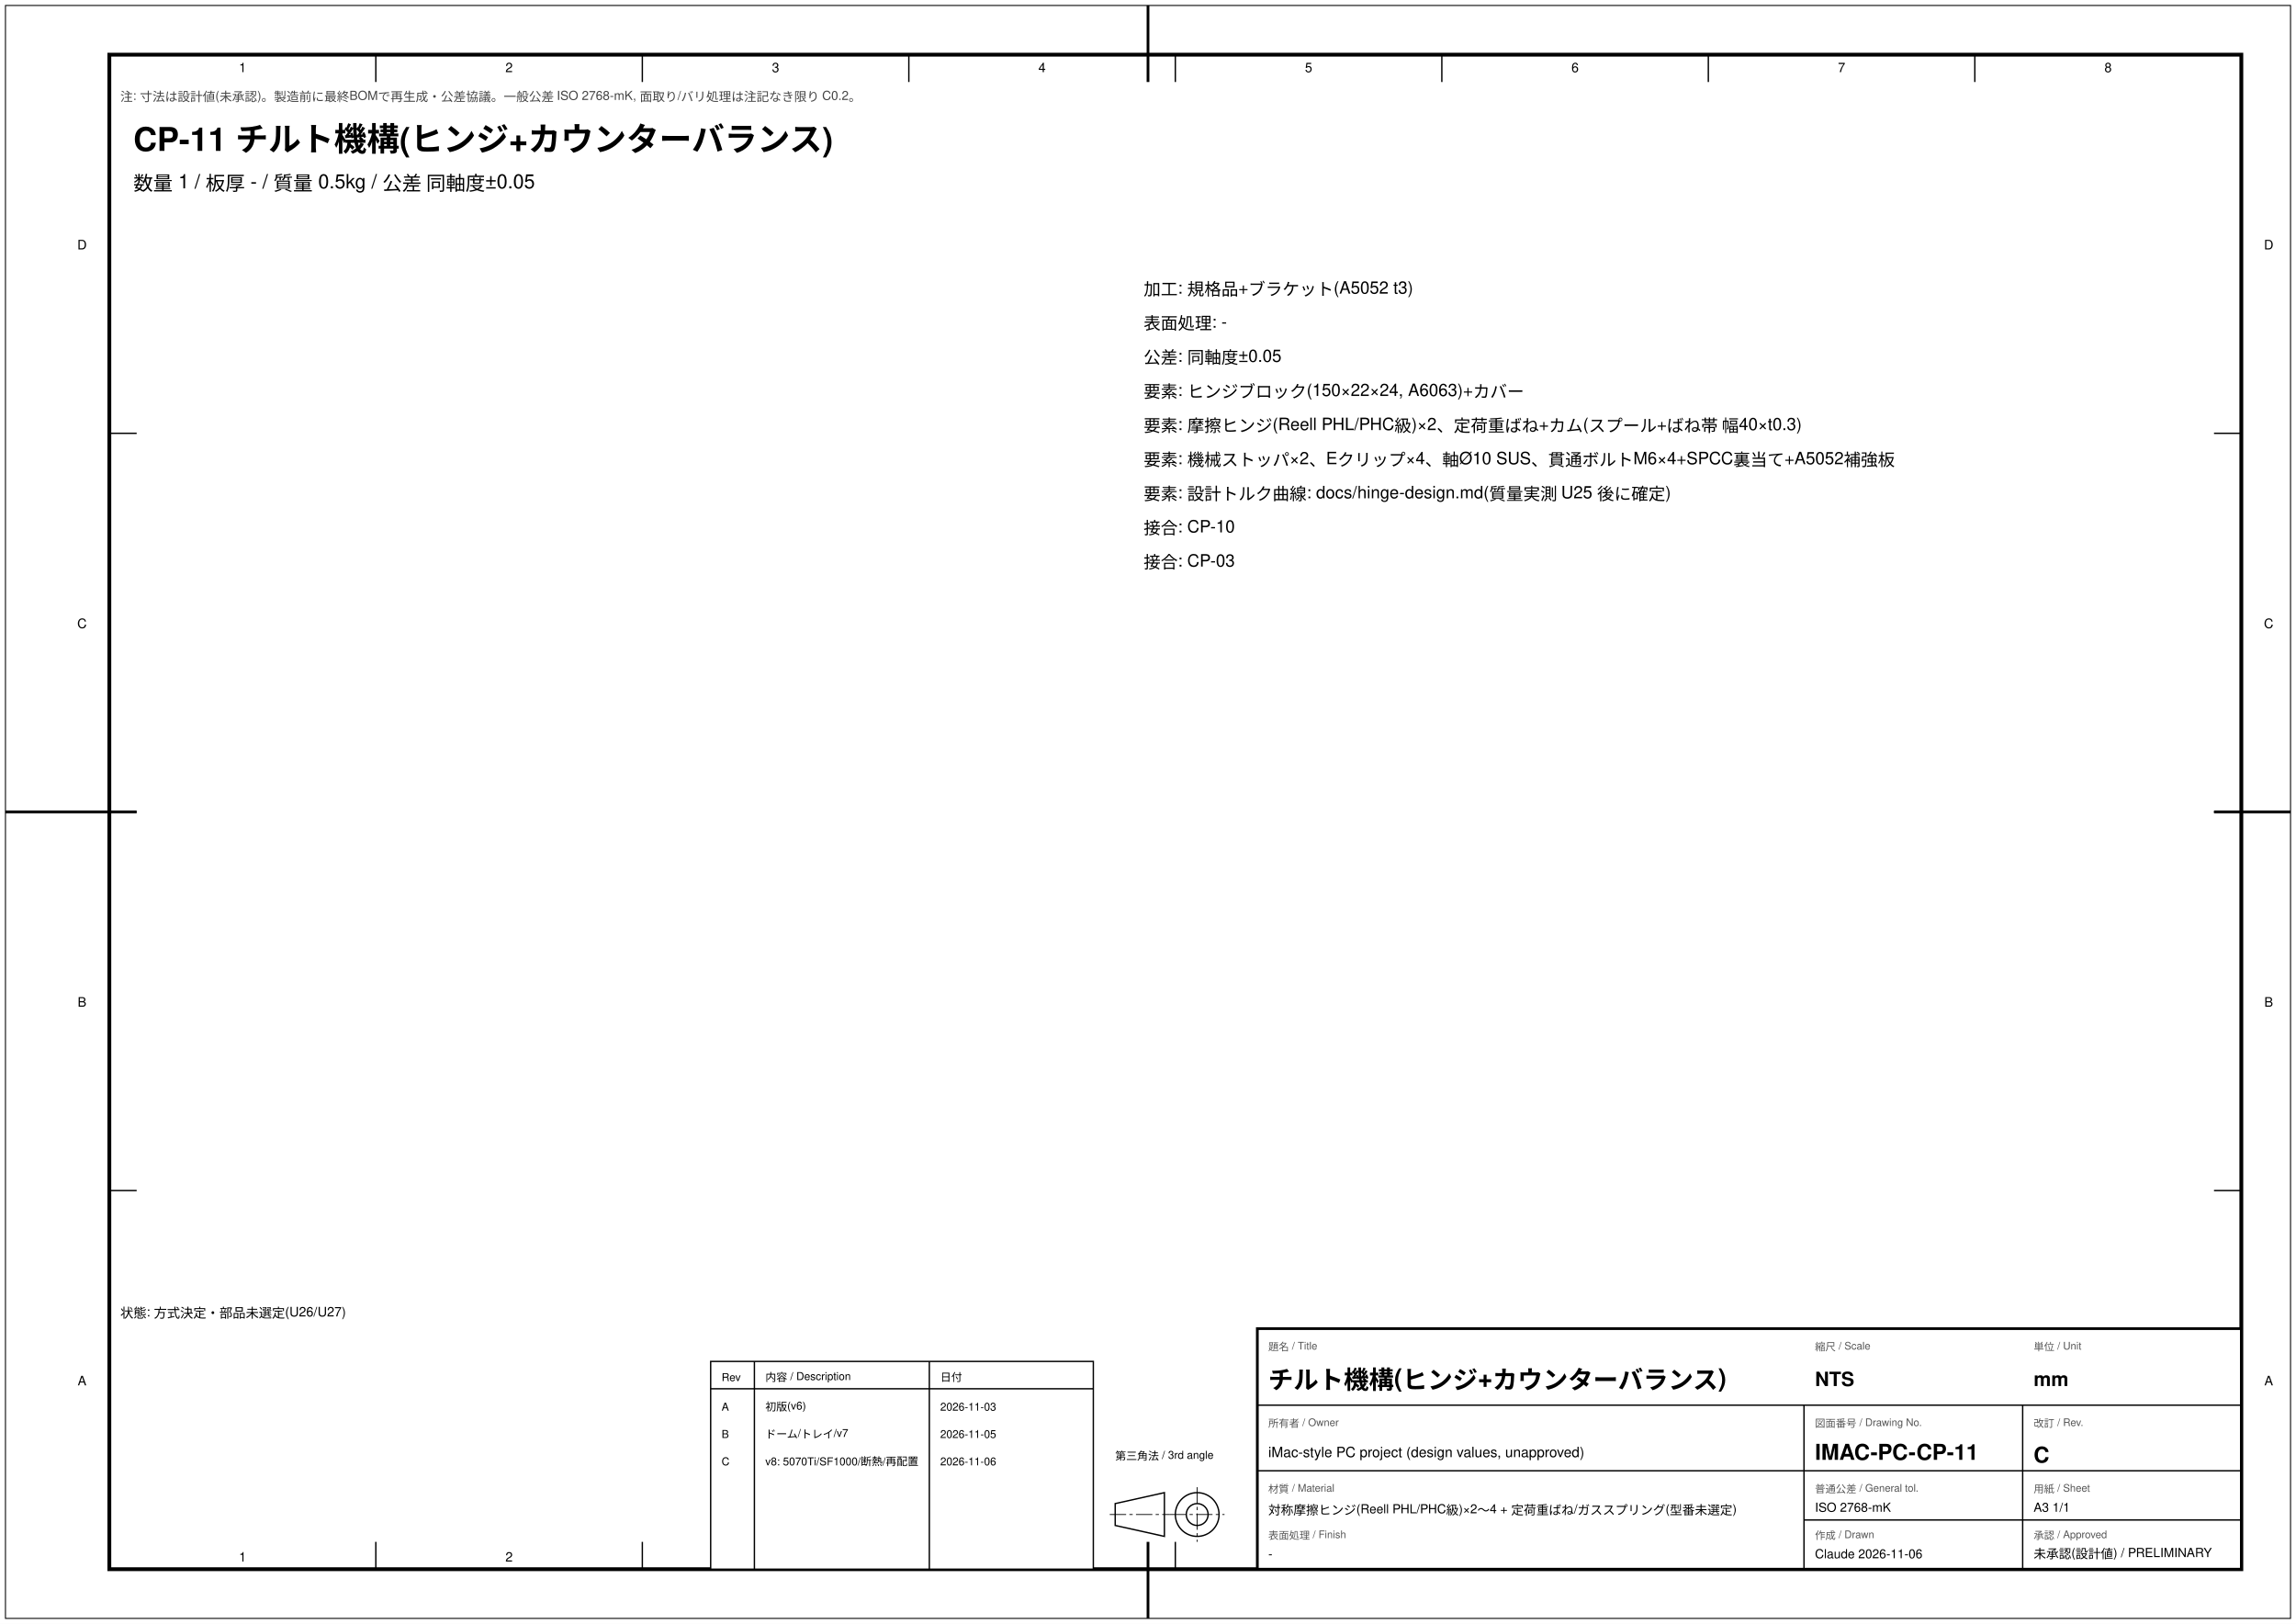
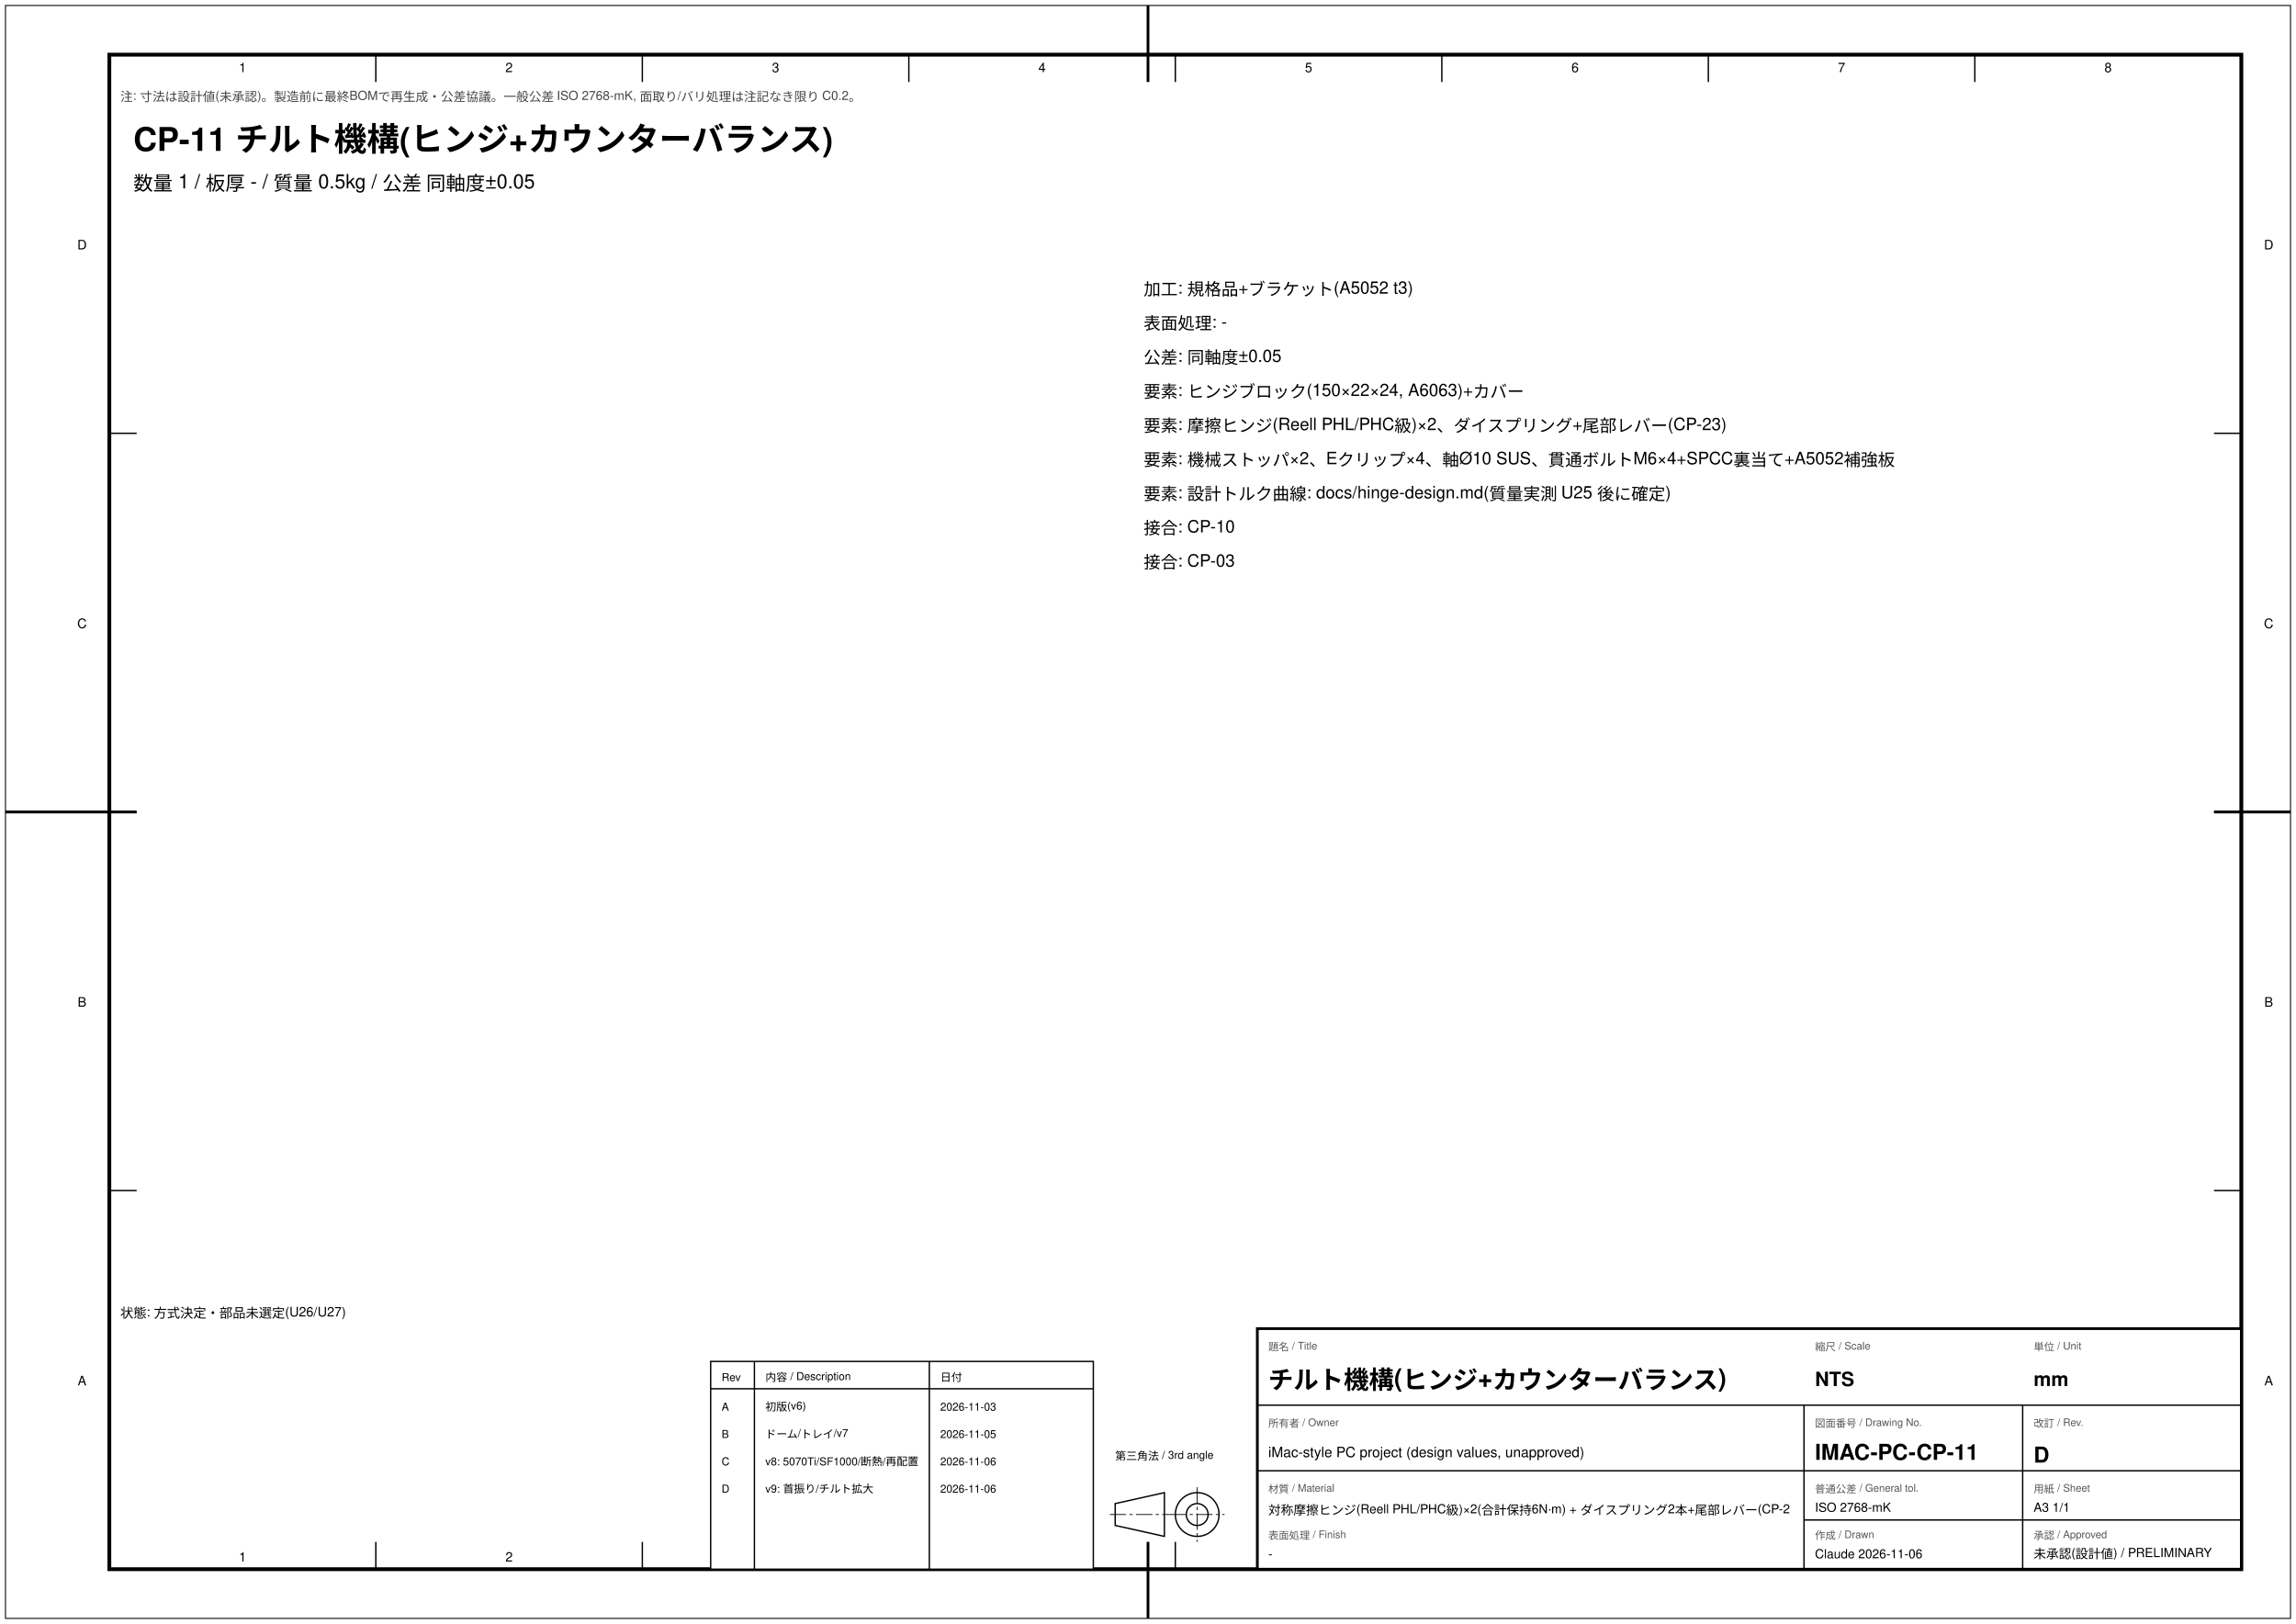
<svg xmlns="http://www.w3.org/2000/svg" viewBox="0 0 420 297" font-family="Helvetica,Arial,sans-serif">
  <defs>
    <marker id="a" markerWidth="5" markerHeight="5" refX="2.5" refY="2.5" orient="auto-start-reverse">
      <path d="M0,0 L5,2.5 L0,5 z" fill="#06c" />
    </marker>
  </defs>
  <rect width="100%" height="100%" fill="#fff" />
  <rect x="1" y="1" width="418" height="295" fill="none" stroke="#000" stroke-width=".18" />
  <rect x="20" y="10" width="390" height="277" fill="none" stroke="#000" stroke-width=".7" />
  <line x1="68.75" y1="10" x2="68.75" y2="15" stroke="#000" stroke-width="0.25" />
  <line x1="68.75" y1="287" x2="68.75" y2="282" stroke="#000" stroke-width="0.25" />
  <text x="44.38" y="13.20" font-size="2.4" text-anchor="middle" font-weight="normal" fill="#000">1</text>
  <text x="44.38" y="285.60" font-size="2.4" text-anchor="middle" font-weight="normal" fill="#000">1</text>
  <line x1="117.5" y1="10" x2="117.5" y2="15" stroke="#000" stroke-width="0.25" />
  <line x1="117.5" y1="287" x2="117.5" y2="282" stroke="#000" stroke-width="0.25" />
  <text x="93.12" y="13.20" font-size="2.4" text-anchor="middle" font-weight="normal" fill="#000">2</text>
  <text x="93.12" y="285.60" font-size="2.4" text-anchor="middle" font-weight="normal" fill="#000">2</text>
  <line x1="166.25" y1="10" x2="166.25" y2="15" stroke="#000" stroke-width="0.25" />
  <line x1="166.25" y1="287" x2="166.25" y2="282" stroke="#000" stroke-width="0.25" />
  <text x="141.88" y="13.20" font-size="2.4" text-anchor="middle" font-weight="normal" fill="#000">3</text>
  <text x="141.88" y="285.60" font-size="2.4" text-anchor="middle" font-weight="normal" fill="#000">3</text>
  <line x1="215.0" y1="10" x2="215.0" y2="15" stroke="#000" stroke-width="0.25" />
  <line x1="215.0" y1="287" x2="215.0" y2="282" stroke="#000" stroke-width="0.25" />
  <text x="190.62" y="13.20" font-size="2.4" text-anchor="middle" font-weight="normal" fill="#000">4</text>
  <text x="190.62" y="285.60" font-size="2.4" text-anchor="middle" font-weight="normal" fill="#000">4</text>
  <line x1="263.75" y1="10" x2="263.75" y2="15" stroke="#000" stroke-width="0.25" />
  <line x1="263.75" y1="287" x2="263.75" y2="282" stroke="#000" stroke-width="0.25" />
  <text x="239.38" y="13.20" font-size="2.4" text-anchor="middle" font-weight="normal" fill="#000">5</text>
  <text x="239.38" y="285.60" font-size="2.4" text-anchor="middle" font-weight="normal" fill="#000">5</text>
  <line x1="312.5" y1="10" x2="312.5" y2="15" stroke="#000" stroke-width="0.25" />
  <line x1="312.5" y1="287" x2="312.5" y2="282" stroke="#000" stroke-width="0.25" />
  <text x="288.12" y="13.20" font-size="2.4" text-anchor="middle" font-weight="normal" fill="#000">6</text>
  <text x="288.12" y="285.60" font-size="2.4" text-anchor="middle" font-weight="normal" fill="#000">6</text>
  <line x1="361.25" y1="10" x2="361.25" y2="15" stroke="#000" stroke-width="0.25" />
  <line x1="361.25" y1="287" x2="361.25" y2="282" stroke="#000" stroke-width="0.25" />
  <text x="336.88" y="13.20" font-size="2.4" text-anchor="middle" font-weight="normal" fill="#000">7</text>
  <text x="336.88" y="285.60" font-size="2.4" text-anchor="middle" font-weight="normal" fill="#000">7</text>
  <text x="385.62" y="13.20" font-size="2.4" text-anchor="middle" font-weight="normal" fill="#000">8</text>
  <text x="385.62" y="285.60" font-size="2.4" text-anchor="middle" font-weight="normal" fill="#000">8</text>
  <line x1="20" y1="79.25" x2="25" y2="79.25" stroke="#000" stroke-width="0.25" />
  <line x1="410" y1="79.25" x2="405" y2="79.25" stroke="#000" stroke-width="0.25" />
  <line x1="20" y1="148.5" x2="25" y2="148.5" stroke="#000" stroke-width="0.25" />
  <line x1="410" y1="148.5" x2="405" y2="148.5" stroke="#000" stroke-width="0.25" />
  <line x1="20" y1="217.75" x2="25" y2="217.75" stroke="#000" stroke-width="0.25" />
  <line x1="410" y1="217.75" x2="405" y2="217.75" stroke="#000" stroke-width="0.25" />
  <text x="15.00" y="45.62" font-size="2.4" text-anchor="middle" font-weight="normal" fill="#000">D</text>
  <text x="415.00" y="45.62" font-size="2.4" text-anchor="middle" font-weight="normal" fill="#000">D</text>
  <text x="15.00" y="114.88" font-size="2.4" text-anchor="middle" font-weight="normal" fill="#000">C</text>
  <text x="415.00" y="114.88" font-size="2.4" text-anchor="middle" font-weight="normal" fill="#000">C</text>
  <text x="15.00" y="184.12" font-size="2.4" text-anchor="middle" font-weight="normal" fill="#000">B</text>
  <text x="415.00" y="184.12" font-size="2.4" text-anchor="middle" font-weight="normal" fill="#000">B</text>
  <text x="15.00" y="253.38" font-size="2.4" text-anchor="middle" font-weight="normal" fill="#000">A</text>
  <text x="415.00" y="253.38" font-size="2.4" text-anchor="middle" font-weight="normal" fill="#000">A</text>
  <line x1="1" y1="148.5" x2="25" y2="148.5" stroke="#000" stroke-width="0.5" />
  <line x1="405" y1="148.5" x2="419" y2="148.5" stroke="#000" stroke-width="0.5" />
  <line x1="210.0" y1="1" x2="210.0" y2="15" stroke="#000" stroke-width="0.5" />
  <line x1="210.0" y1="282" x2="210.0" y2="296" stroke="#000" stroke-width="0.5" />
  <rect x="230" y="243" width="180" height="44" fill="#fff" stroke="#000" stroke-width=".5" />
  <line x1="230" y1="257" x2="410" y2="257" stroke="#000" stroke-width="0.25" />
  <line x1="230" y1="269" x2="410" y2="269" stroke="#000" stroke-width="0.25" />
  <line x1="330" y1="257" x2="330" y2="287" stroke="#000" stroke-width="0.25" />
  <line x1="370" y1="257" x2="370" y2="287" stroke="#000" stroke-width="0.25" />
  <line x1="330" y1="278" x2="410" y2="278" stroke="#000" stroke-width="0.25" />
  <text x="232.00" y="247.00" font-size="1.9" text-anchor="start" font-weight="normal" fill="#555">題名 / Title</text>
  <text x="232.00" y="254.00" font-size="4.6" text-anchor="start" font-weight="bold" fill="#000">チルト機構(ヒンジ+カウンターバランス)</text>
  <text x="232.00" y="261.00" font-size="1.9" text-anchor="start" font-weight="normal" fill="#555">所有者 / Owner</text>
  <text x="232.00" y="266.50" font-size="2.6" text-anchor="start" font-weight="normal" fill="#000">iMac-style PC project (design values, unapproved)</text>
  <text x="232.00" y="273.00" font-size="1.9" text-anchor="start" font-weight="normal" fill="#555">材質 / Material</text>
-   <text x="232.00" y="277.00" font-size="2.3" text-anchor="start" font-weight="normal" fill="#000">対称摩擦ヒンジ(Reell PHL/PHC級)×2〜4 + 定荷重ばね/ガススプリング(型番未選定)</text>
+   <text x="232.00" y="277.00" font-size="2.3" text-anchor="start" font-weight="normal" fill="#000">対称摩擦ヒンジ(Reell PHL/PHC級)×2(合計保持6N·m) + ダイスプリング2本+尾部レバー(CP-2</text>
  <text x="232.00" y="281.50" font-size="1.9" text-anchor="start" font-weight="normal" fill="#555">表面処理 / Finish</text>
  <text x="232.00" y="285.00" font-size="2.3" text-anchor="start" font-weight="normal" fill="#000">-</text>
  <text x="332.00" y="261.00" font-size="1.9" text-anchor="start" font-weight="normal" fill="#555">図面番号 / Drawing No.</text>
  <text x="332.00" y="267.00" font-size="4.0" text-anchor="start" font-weight="bold" fill="#000">IMAC-PC-CP-11</text>
  <text x="332.00" y="273.00" font-size="1.9" text-anchor="start" font-weight="normal" fill="#555">普通公差 / General tol.</text>
  <text x="332.00" y="276.50" font-size="2.3" text-anchor="start" font-weight="normal" fill="#000">ISO 2768-mK</text>
  <text x="372.00" y="261.00" font-size="1.9" text-anchor="start" font-weight="normal" fill="#555">改訂 / Rev.</text>
-   <text x="372.00" y="267.50" font-size="4.0" text-anchor="start" font-weight="bold" fill="#000">C</text>
+   <text x="372.00" y="267.50" font-size="4.0" text-anchor="start" font-weight="bold" fill="#000">D</text>
  <text x="372.00" y="273.00" font-size="1.9" text-anchor="start" font-weight="normal" fill="#555">用紙 / Sheet</text>
  <text x="372.00" y="276.50" font-size="2.3" text-anchor="start" font-weight="normal" fill="#000">A3  1/1</text>
  <text x="332.00" y="247.00" font-size="1.9" text-anchor="start" font-weight="normal" fill="#555">縮尺 / Scale</text>
  <text x="332.00" y="253.50" font-size="3.6" text-anchor="start" font-weight="bold" fill="#000">NTS</text>
  <text x="372.00" y="247.00" font-size="1.9" text-anchor="start" font-weight="normal" fill="#555">単位 / Unit</text>
  <text x="372.00" y="253.50" font-size="3.6" text-anchor="start" font-weight="bold" fill="#000">mm</text>
  <text x="332.00" y="281.50" font-size="1.9" text-anchor="start" font-weight="normal" fill="#555">作成 / Drawn</text>
  <text x="332.00" y="285.00" font-size="2.3" text-anchor="start" font-weight="normal" fill="#000">Claude 2026-11-06</text>
  <text x="372.00" y="281.50" font-size="1.9" text-anchor="start" font-weight="normal" fill="#555">承認 / Approved</text>
  <text x="372.00" y="285.00" font-size="2.3" text-anchor="start" font-weight="normal" fill="#000">未承認(設計値) / PRELIMINARY</text>
  <g transform="translate(204,273)" stroke="#000" stroke-width=".25" fill="none">
    <path d="M0,2 L9,0 L9,8 L0,6 Z" />
    <line x1="-1" y1="4" x2="10" y2="4" stroke="#000" stroke-width="0.15" stroke-dasharray="3,0.6,0.6,0.6" />
    <circle cx="15" cy="4" r="4" />
    <circle cx="15" cy="4" r="2" />
    <line x1="10" y1="4" x2="20" y2="4" stroke="#000" stroke-width="0.15" stroke-dasharray="3,0.6,0.6,0.6" />
    <line x1="15" y1="-1" x2="15" y2="9" stroke="#000" stroke-width="0.15" stroke-dasharray="3,0.6,0.6,0.6" />
  </g>
  <text x="204.00" y="267.00" font-size="2.0" text-anchor="start" font-weight="normal" fill="#000">第三角法 / 3rd angle</text>
  <rect x="130" y="249" width="70" height="38" fill="#fff" stroke="#000" stroke-width=".25" />
  <line x1="130" y1="254" x2="200" y2="254" stroke="#000" stroke-width="0.25" />
  <line x1="138" y1="249" x2="138" y2="287" stroke="#000" stroke-width="0.25" />
  <line x1="170" y1="249" x2="170" y2="287" stroke="#000" stroke-width="0.25" />
  <text x="132.00" y="252.60" font-size="2.0" text-anchor="start" font-weight="normal" fill="#000">Rev</text>
  <text x="140.00" y="252.60" font-size="2.0" text-anchor="start" font-weight="normal" fill="#000">内容 / Description</text>
  <text x="172.00" y="252.60" font-size="2.0" text-anchor="start" font-weight="normal" fill="#000">日付</text>
  <text x="132.00" y="258.00" font-size="2.0" text-anchor="start" font-weight="normal" fill="#000">A</text>
  <text x="140.00" y="258.00" font-size="2.0" text-anchor="start" font-weight="normal" fill="#000">初版(v6)</text>
  <text x="172.00" y="258.00" font-size="2.0" text-anchor="start" font-weight="normal" fill="#000">2026-11-03</text>
  <text x="132.00" y="263.00" font-size="2.0" text-anchor="start" font-weight="normal" fill="#000">B</text>
  <text x="140.00" y="263.00" font-size="2.0" text-anchor="start" font-weight="normal" fill="#000">ドーム/トレイ/v7</text>
  <text x="172.00" y="263.00" font-size="2.0" text-anchor="start" font-weight="normal" fill="#000">2026-11-05</text>
  <text x="132.00" y="268.00" font-size="2.0" text-anchor="start" font-weight="normal" fill="#000">C</text>
  <text x="140.00" y="268.00" font-size="2.0" text-anchor="start" font-weight="normal" fill="#000">v8: 5070Ti/SF1000/断熱/再配置</text>
  <text x="172.00" y="268.00" font-size="2.0" text-anchor="start" font-weight="normal" fill="#000">2026-11-06</text>
+   <text x="132.00" y="273.00" font-size="2.0" text-anchor="start" font-weight="normal" fill="#000">D</text>
+   <text x="140.00" y="273.00" font-size="2.0" text-anchor="start" font-weight="normal" fill="#000">v9: 首振り/チルト拡大</text>
+   <text x="172.00" y="273.00" font-size="2.0" text-anchor="start" font-weight="normal" fill="#000">2026-11-06</text>
  <text x="22.00" y="241.00" font-size="2.4" text-anchor="start" font-weight="normal" fill="#000">状態: 方式決定・部品未選定(U26/U27)</text>
  <text x="22.00" y="18.50" font-size="2.3" text-anchor="start" font-weight="normal" fill="#444">注: 寸法は設計値(未承認)。製造前に最終BOMで再生成・公差協議。一般公差 ISO 2768-mK, 面取り/バリ処理は注記なき限り C0.2。</text>
  <g transform="translate(22,18) scale(1.2)">
    <text x="2" y="8" font-size="5" font-weight="bold">CP-11 チルト機構(ヒンジ+カウンターバランス)</text>
    <text x="2" y="14" font-size="3">数量 1 / 板厚 - / 質量 0.5kg / 公差 同軸度±0.05</text>
    <text x="156" y="30" font-size="2.6">加工: 規格品+ブラケット(A5052 t3)</text>
    <text x="156" y="35.2" font-size="2.6">表面処理: -</text>
    <text x="156" y="40.4" font-size="2.6">公差: 同軸度±0.05</text>
    <text x="156" y="45.6" font-size="2.6">要素: ヒンジブロック(150×22×24, A6063)+カバー</text>
-     <text x="156" y="50.8" font-size="2.6">要素: 摩擦ヒンジ(Reell PHL/PHC級)×2、定荷重ばね+カム(スプール+ばね帯 幅40×t0.3)</text>
+     <text x="156" y="50.8" font-size="2.6">要素: 摩擦ヒンジ(Reell PHL/PHC級)×2、ダイスプリング+尾部レバー(CP-23)</text>
    <text x="156" y="56" font-size="2.6">要素: 機械ストッパ×2、Eクリップ×4、軸Ø10 SUS、貫通ボルトM6×4+SPCC裏当て+A5052補強板</text>
    <text x="156" y="61.2" font-size="2.6">要素: 設計トルク曲線: docs/hinge-design.md(質量実測 U25 後に確定)</text>
    <text x="156" y="66.4" font-size="2.6">接合: CP-10</text>
    <text x="156" y="71.6" font-size="2.6">接合: CP-03</text>
  </g>
</svg>
